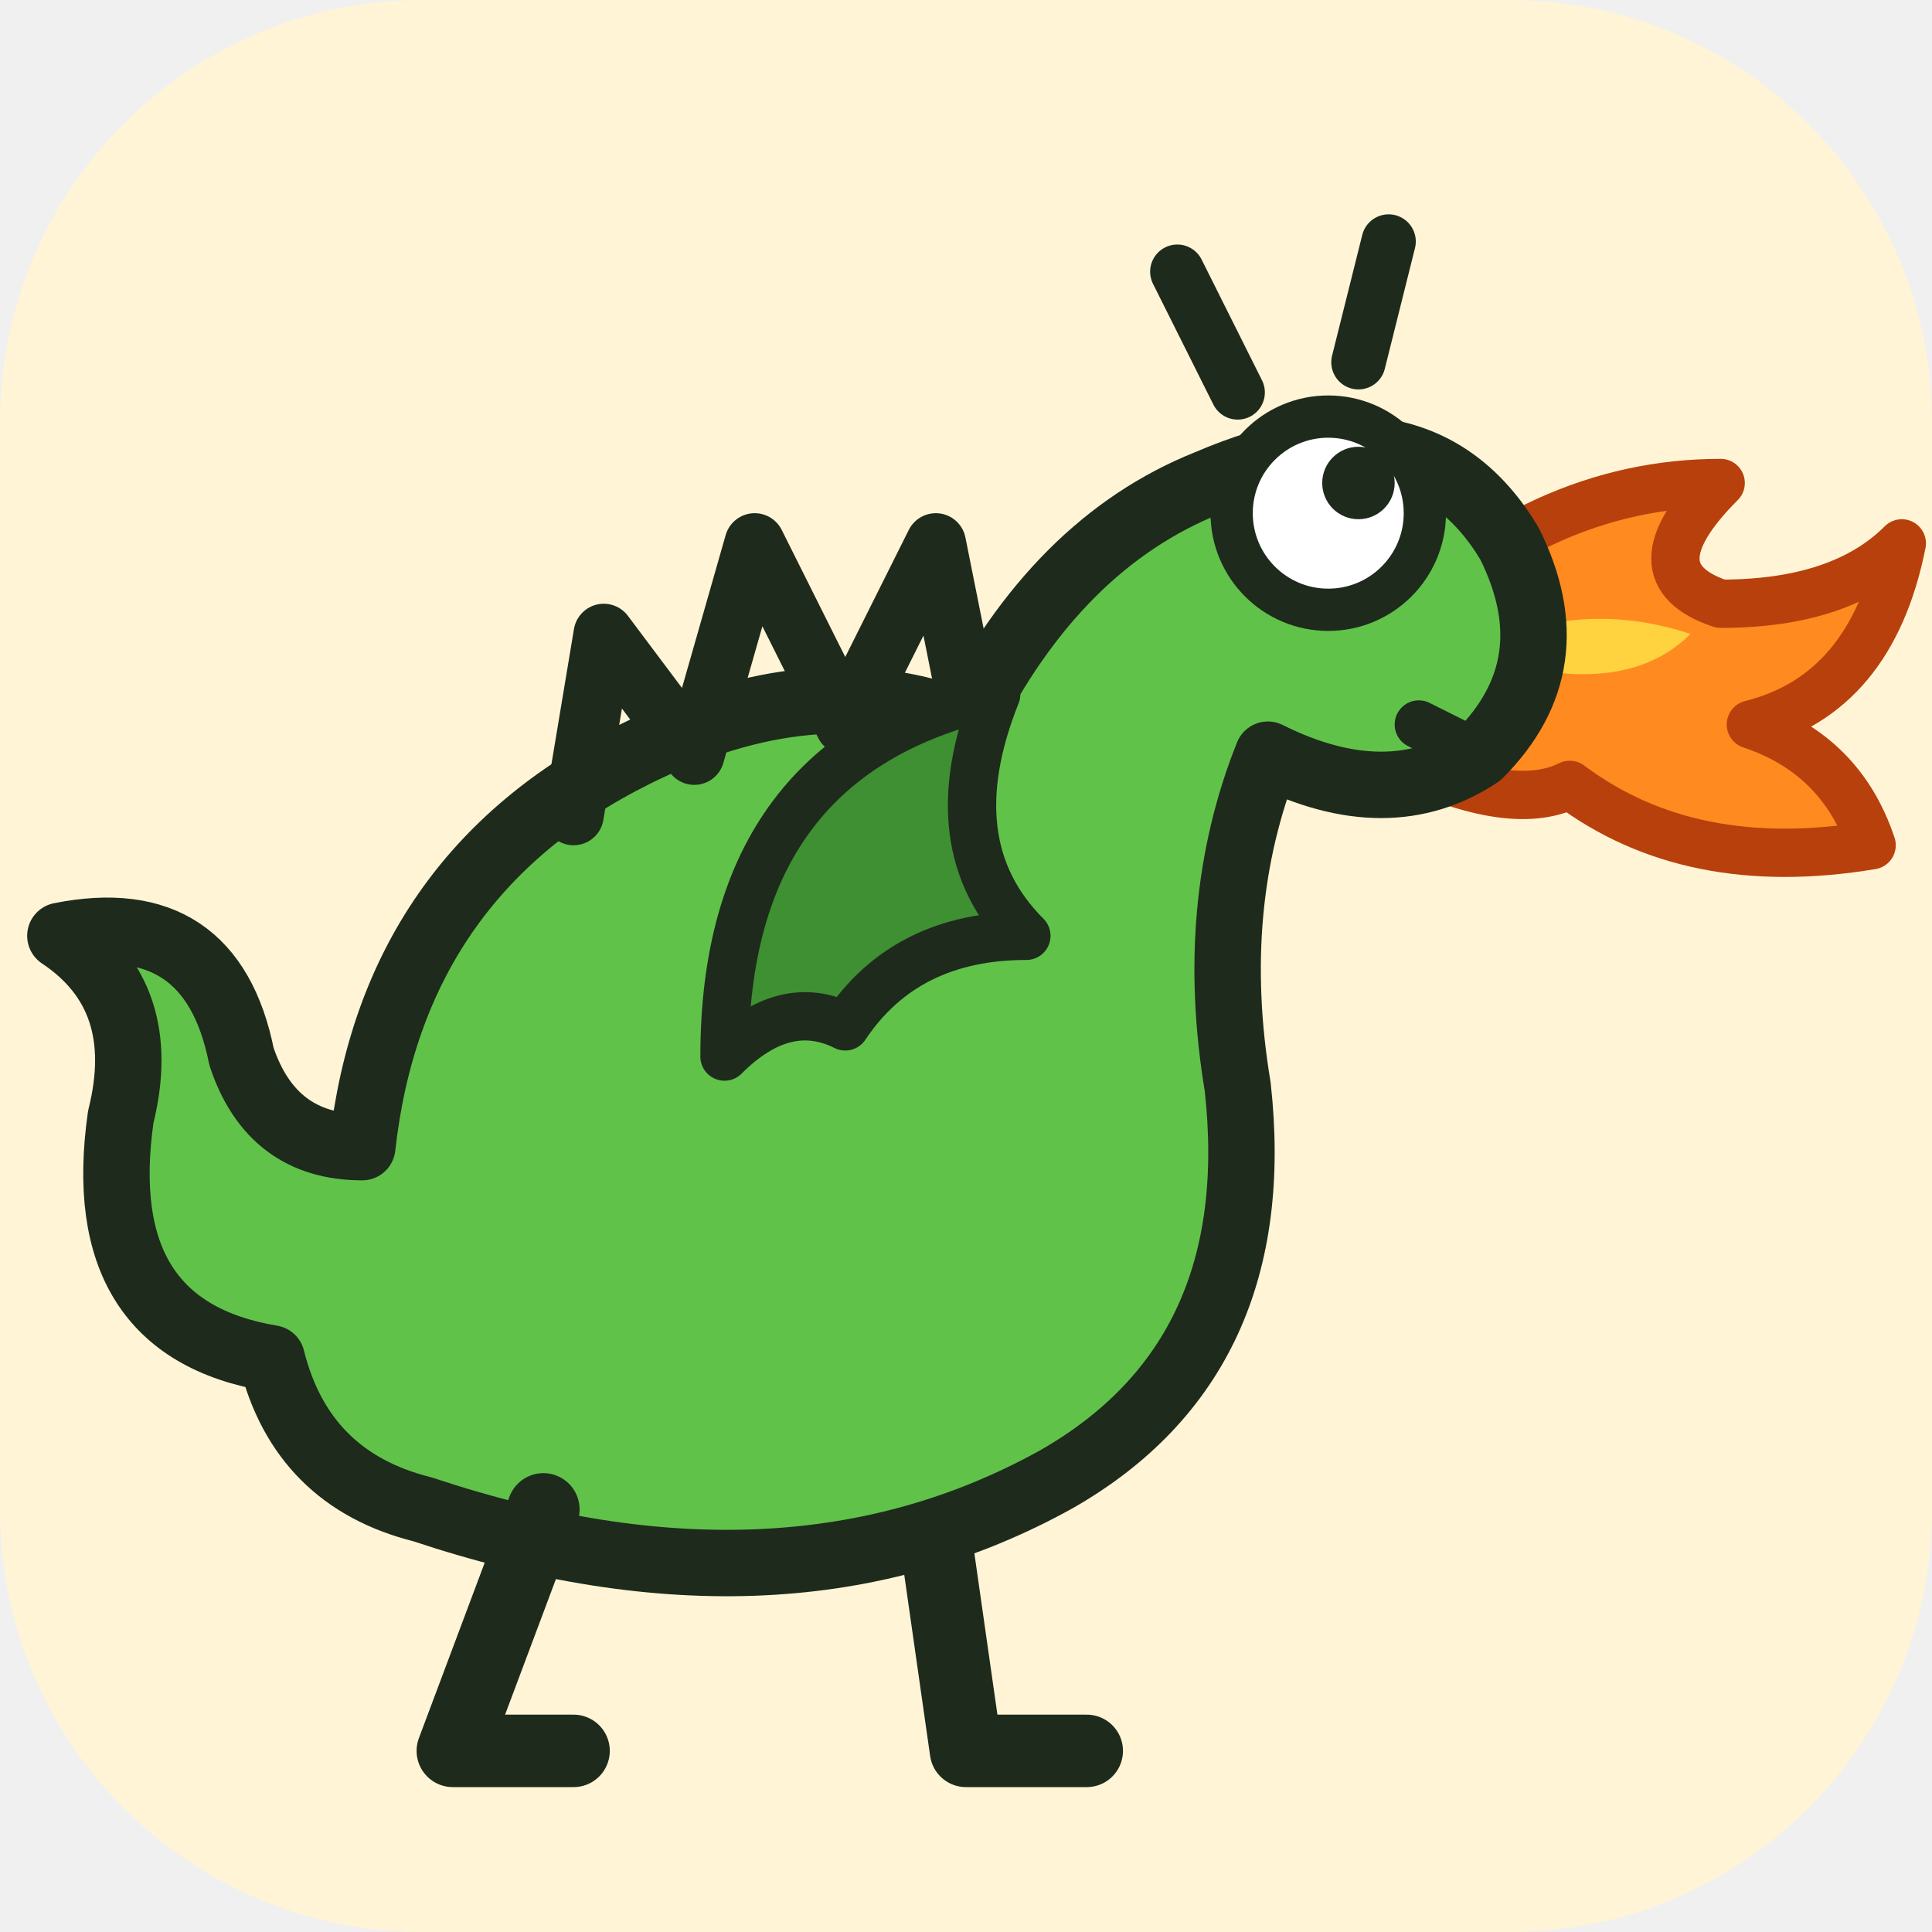
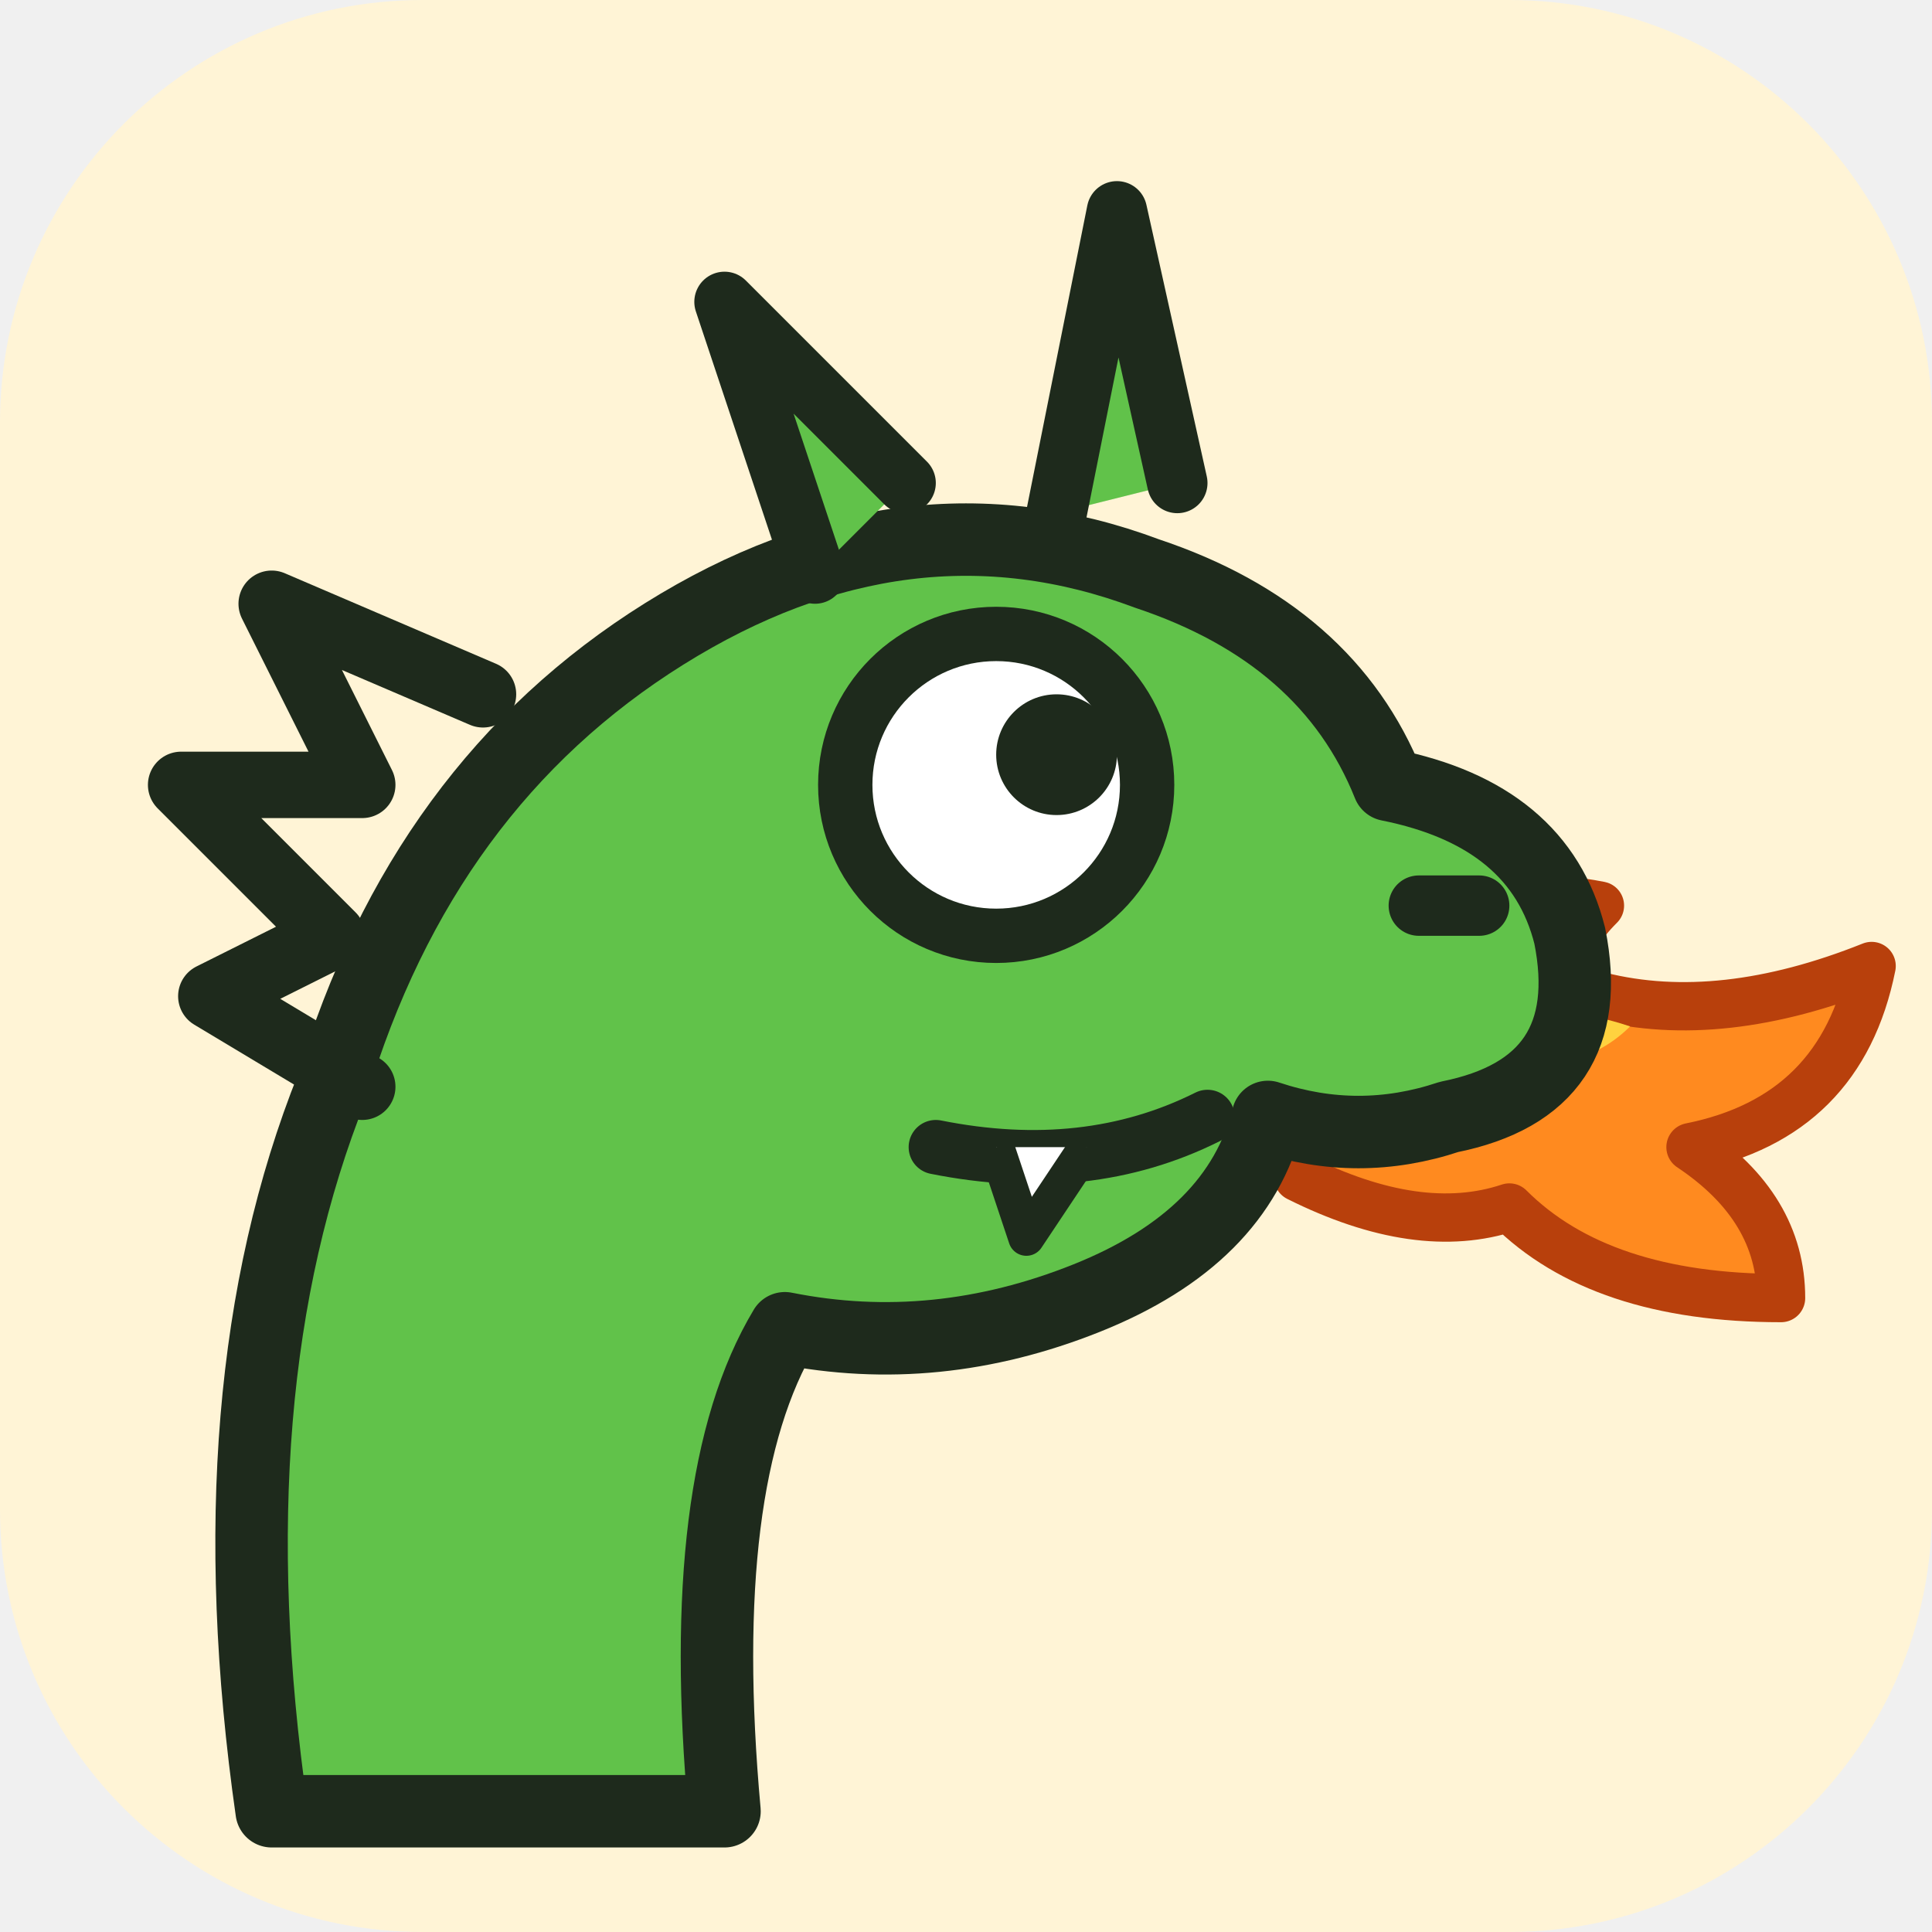
<svg xmlns="http://www.w3.org/2000/svg" viewBox="0 0 64 64">
  <rect width="64" height="64" rx="14" fill="#fff4d6" />
-   <path d="M46 21q5-5 11-5q-3 3 0 4q4 0 6-2q-1 5-5 6q3 1 4 4q-6 1-10-2q-2 1-6-1z" fill="#ff8a1f" stroke="#b8400c" stroke-width="1.6" stroke-linejoin="round" />
-   <path d="M50 21q3-1 6 0q-2 2-6 1z" fill="#ffd23f" />
-   <path d="M9 45q-6-1-5-8q1-4-2-6q5-1 6 4q1 3 4 3q1-9 9-13q6-3 11-1q3-6 8-8q7-3 10 2q2 4-1 7q-3 2-7 0q-2 5-1 11q1 9-6 13q-9 5-21 1q-4-1-5-5z" fill="#61c24a" stroke="#1e2a1c" stroke-width="2.2" stroke-linejoin="round" />
-   <path d="M19 27l1-6l3 4l2-7l3 6l3-6l1 5" fill="none" stroke="#1e2a1c" stroke-width="2" stroke-linejoin="round" stroke-linecap="round" />
-   <path d="M24 35q0-10 9-12q-2 5 1 8q-4 0-6 3q-2-1-4 1z" fill="#3f8f33" stroke="#1e2a1c" stroke-width="1.6" stroke-linejoin="round" />
-   <circle cx="44" cy="17" r="3.2" fill="#fff" stroke="#1e2a1c" stroke-width="1.4" />
-   <circle cx="45" cy="16" r="1.2" fill="#1e2a1c" />
-   <path d="M47 24l2 1" stroke="#1e2a1c" stroke-width="1.6" stroke-linecap="round" />
-   <path d="M41 13l-2-4M45 12l1-4" stroke="#1e2a1c" stroke-width="1.8" stroke-linecap="round" />
-   <path d="M18 50l-3 8h4M31 51l1 7h4" fill="none" stroke="#1e2a1c" stroke-width="2.4" stroke-linecap="round" stroke-linejoin="round" />
+   <path d="M43 33q5-4 10-3q-2 2 0 3q4 1 9-1q-1 5-6 6q3 2 3 5q-6 0-9-3q-3 1-7-1z" fill="#ff8a1f" stroke="#b8400c" stroke-width="1.6" stroke-linejoin="round" />
+   <path d="M48 34q3-1 6 0q-2 2-6 1z" fill="#ffd23f" />
+   <path d="M9 60q-2-14 2-24q3-10 11-15q8-5 16-2q6 2 8 7q5 1 6 5q1 5-4 6q-3 1-6 0q-1 4-6 6q-5 2-10 1q-3 5-2 16z" fill="#61c24a" stroke="#1e2a1c" stroke-width="2.4" stroke-linejoin="round" />
+   <path d="M12 36l-5-3l4-2l-5-5l6 0l-3-6l7 3" fill="none" stroke="#1e2a1c" stroke-width="2.2" stroke-linejoin="round" stroke-linecap="round" />
+   <path d="M27 19l-3-9l6 6M35 17l2-10l2 9" fill="#61c24a" stroke="#1e2a1c" stroke-width="2" stroke-linejoin="round" stroke-linecap="round" />
+   <circle cx="33" cy="26" r="5" fill="#fff" stroke="#1e2a1c" stroke-width="1.8" />
+   <circle cx="35" cy="25" r="2" fill="#1e2a1c" />
+   <path d="M47 30l2 0" stroke="#1e2a1c" stroke-width="2" stroke-linecap="round" />
+   <path d="M40 37q-4 2-9 1" fill="none" stroke="#1e2a1c" stroke-width="1.8" stroke-linecap="round" />
+   <path d="M33 38l1 3l2-3" fill="#fff" stroke="#1e2a1c" stroke-width="1.2" stroke-linejoin="round" />
</svg>
